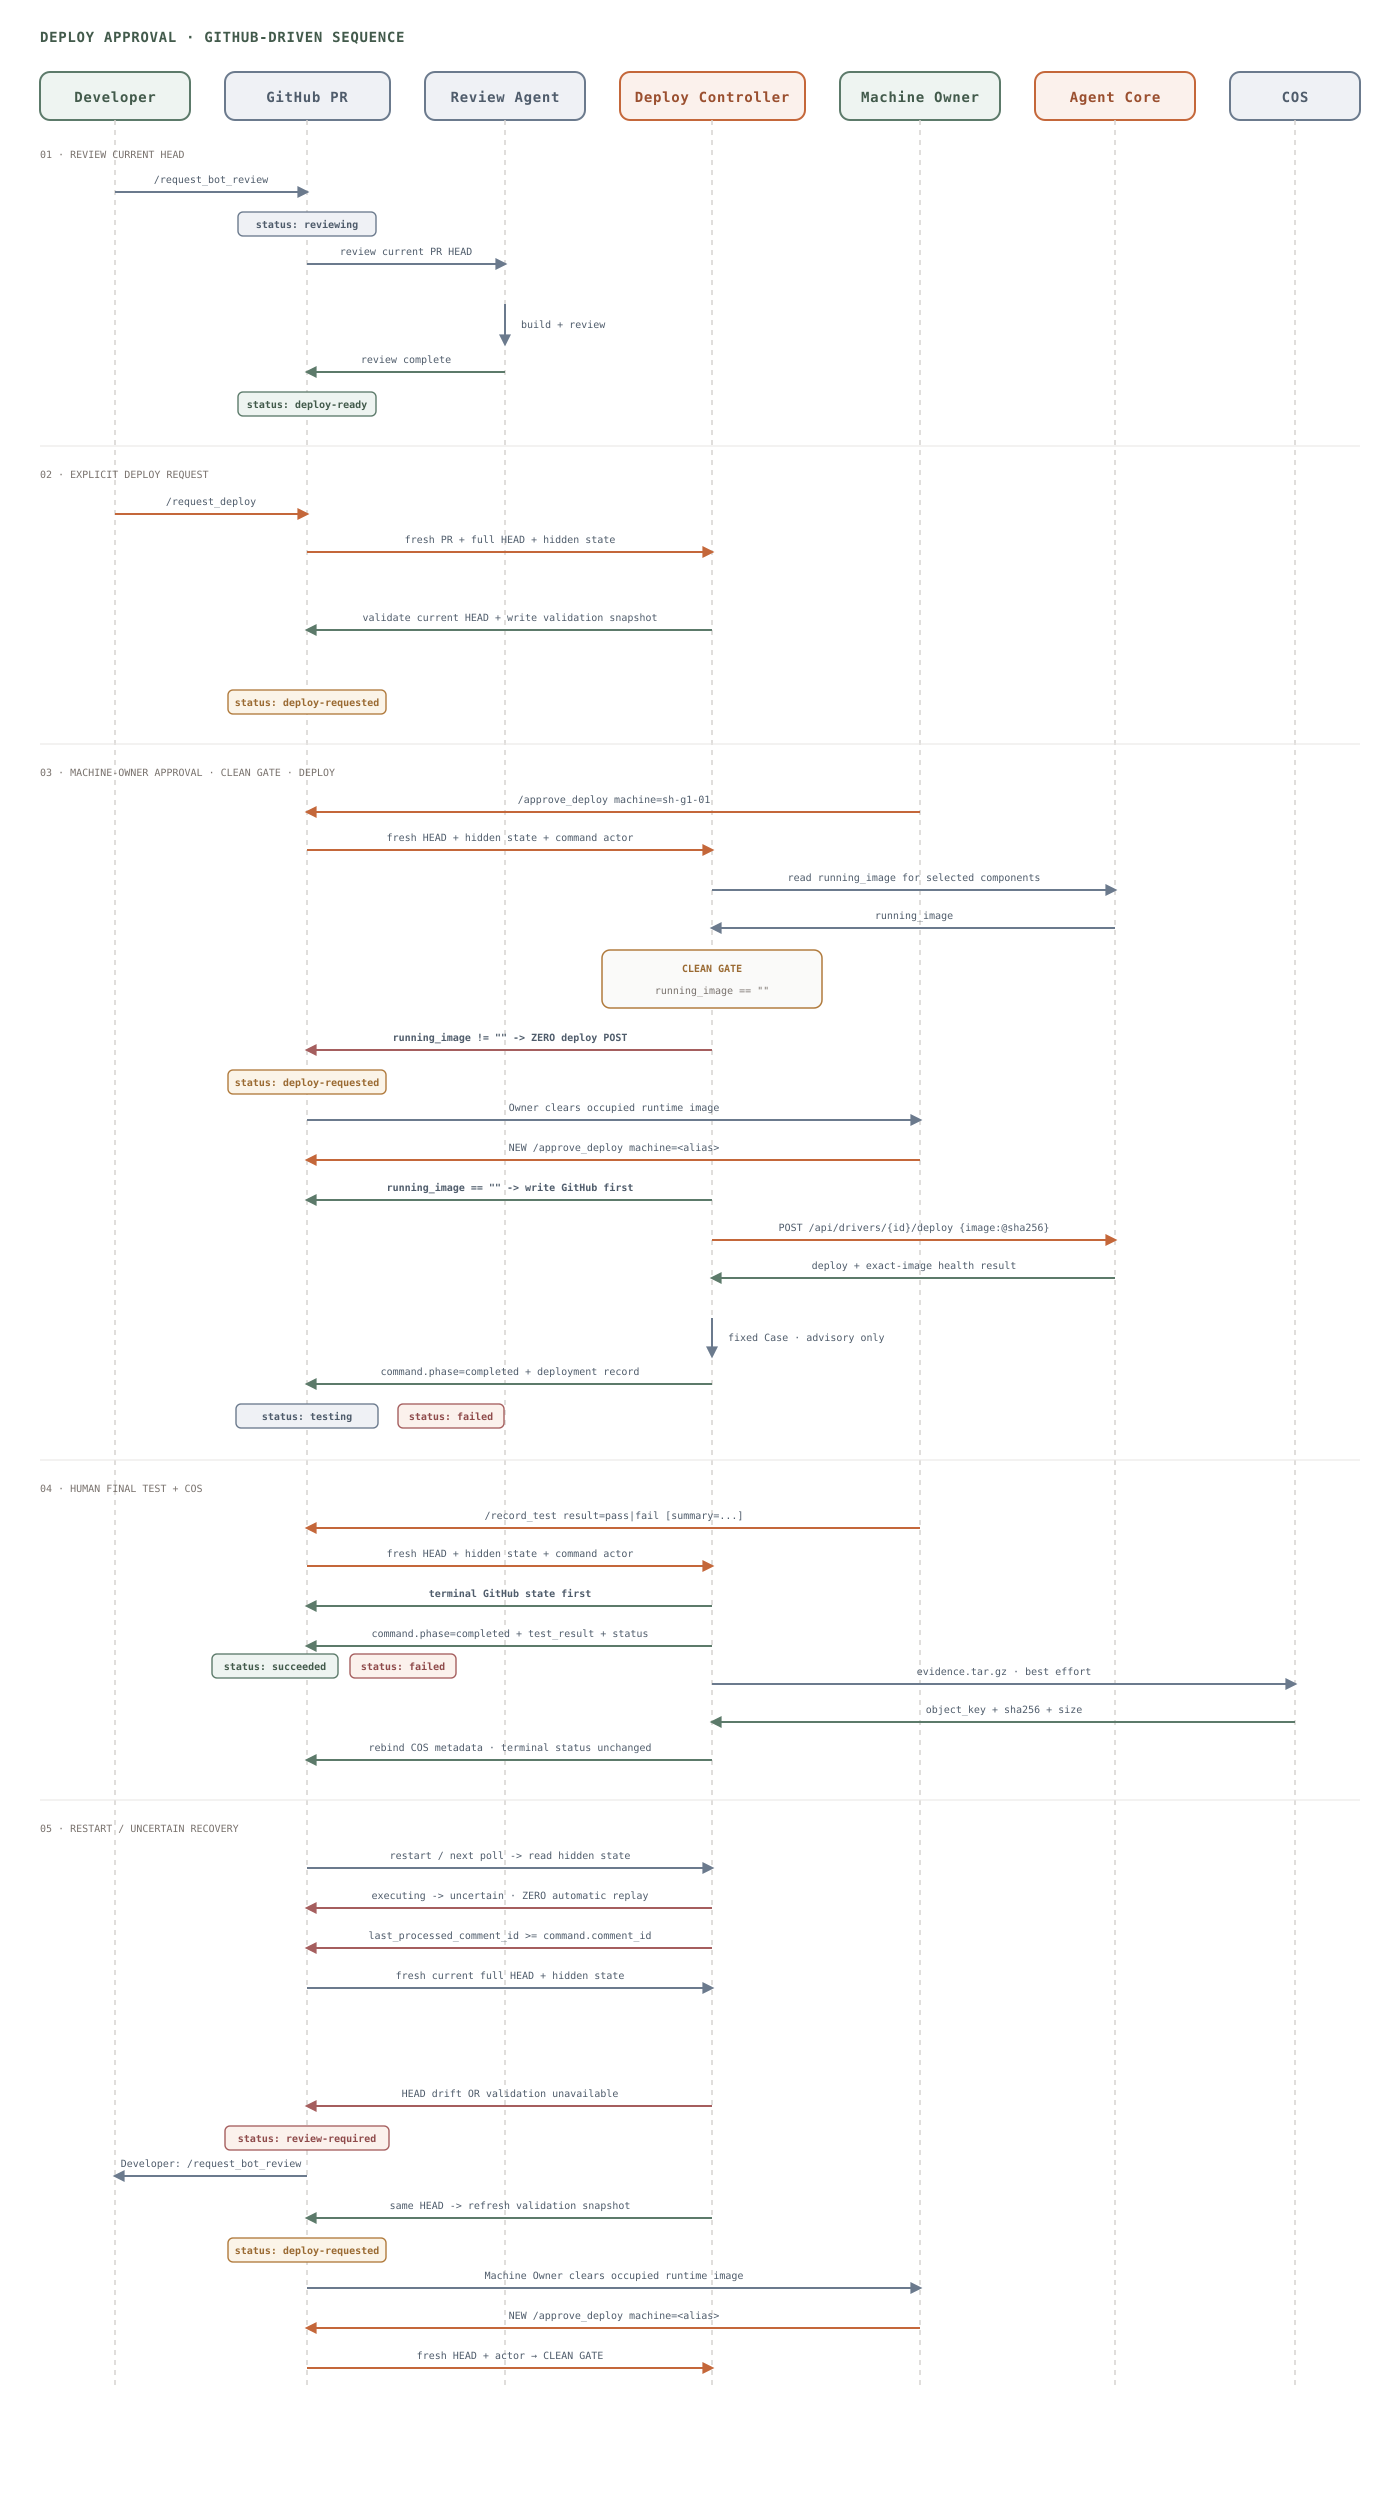
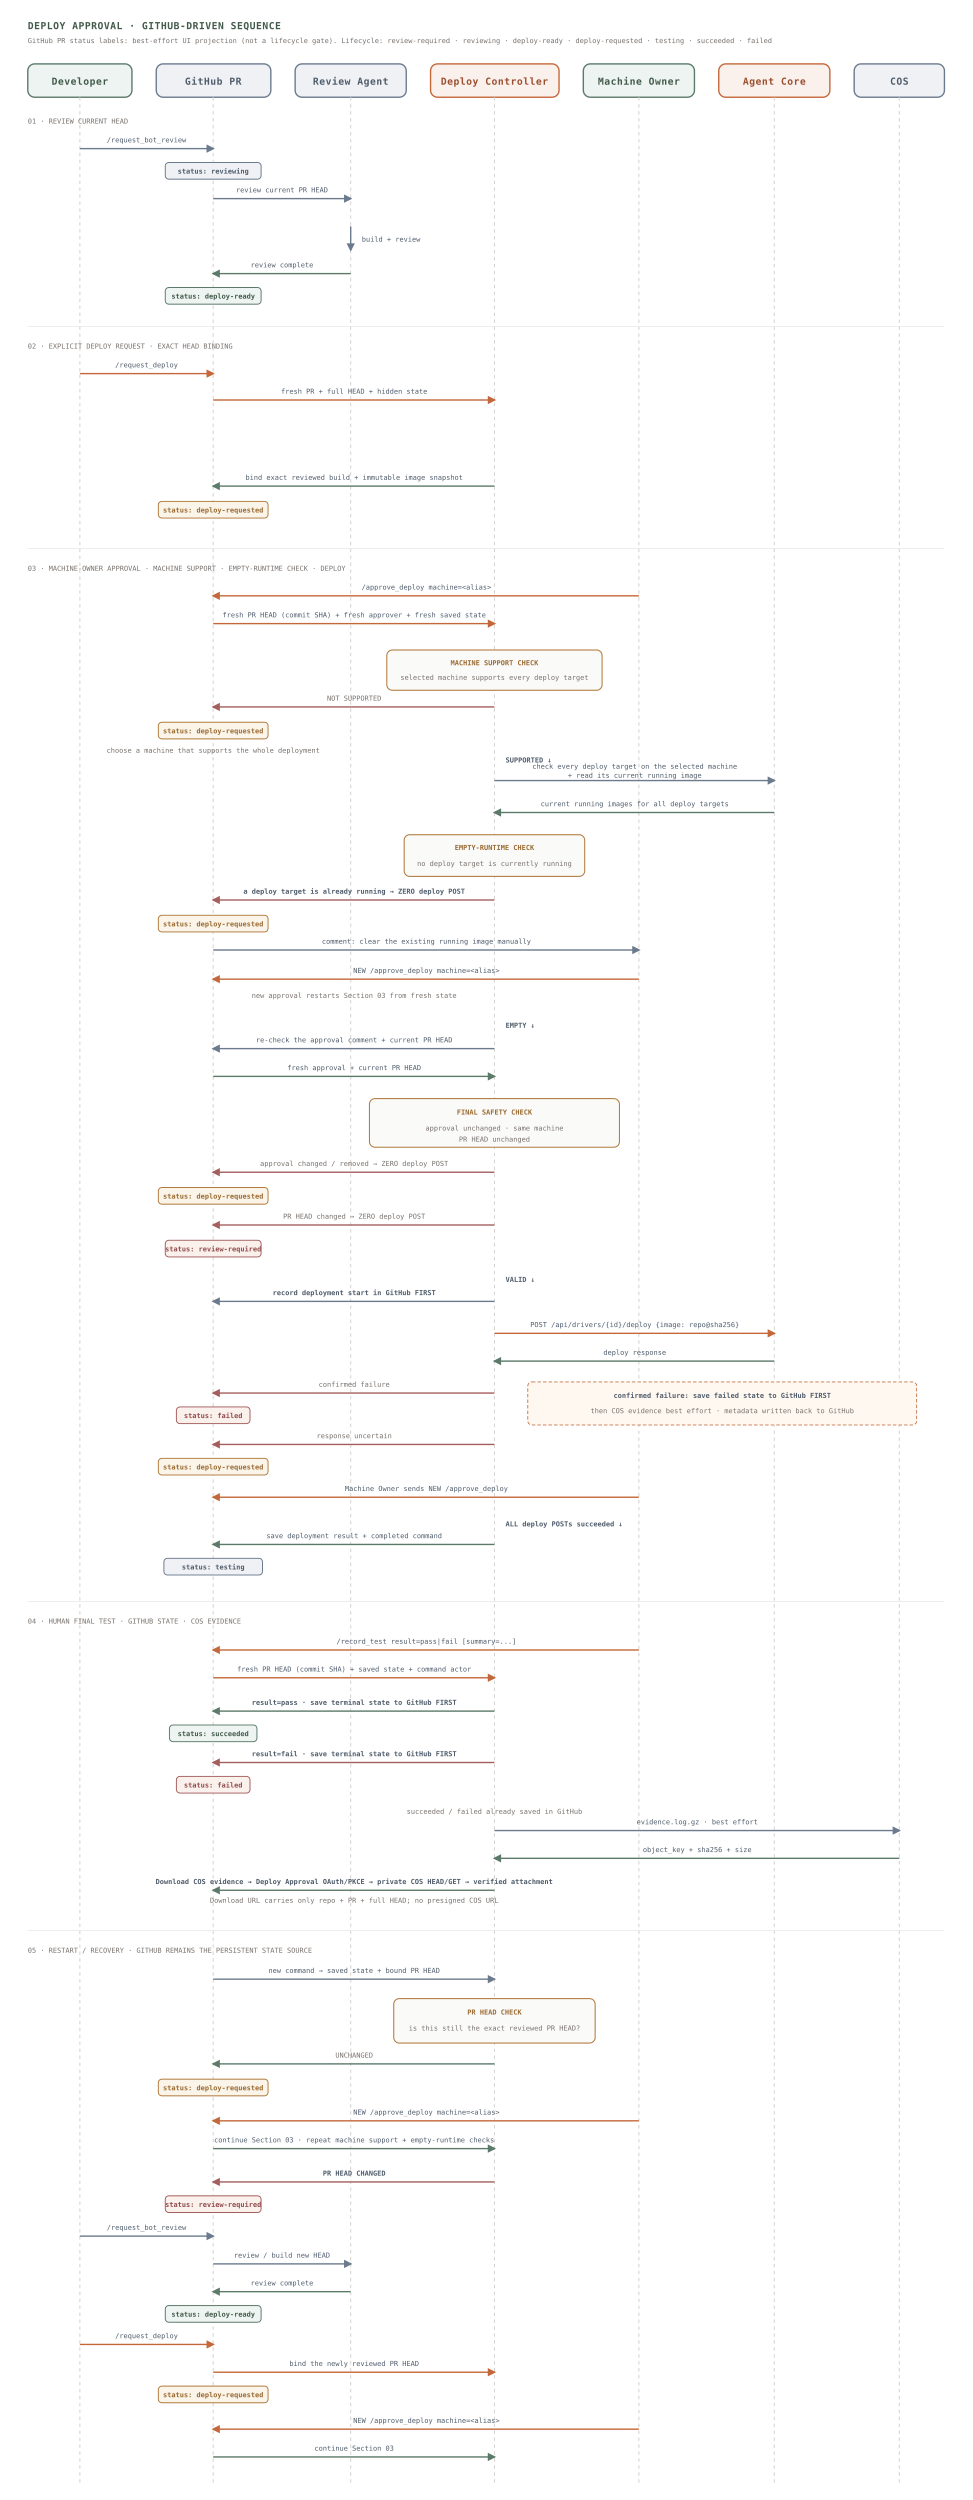
- <svg xmlns="http://www.w3.org/2000/svg" viewBox="0 0 1400 2500" width="1400" height="2500" role="img" aria-label="Deploy Approval GitHub-driven sequence diagram">
+ <svg xmlns="http://www.w3.org/2000/svg" viewBox="0 0 1400 3600" width="1400" height="3600" role="img" aria-label="Deploy Approval GitHub-driven sequence diagram">
  <defs>
    <marker id="arrow-blue" viewBox="0 0 10 10" refX="8" refY="5" markerWidth="6" markerHeight="6" orient="auto-start-reverse">
      <path d="M0 0 L10 5 L0 10z" fill="#6B7A8D" />
    </marker>
    <marker id="arrow-orange" viewBox="0 0 10 10" refX="8" refY="5" markerWidth="6" markerHeight="6" orient="auto-start-reverse">
      <path d="M0 0 L10 5 L0 10z" fill="#C4673A" />
    </marker>
    <marker id="arrow-green" viewBox="0 0 10 10" refX="8" refY="5" markerWidth="6" markerHeight="6" orient="auto-start-reverse">
      <path d="M0 0 L10 5 L0 10z" fill="#5C7A6A" />
    </marker>
    <marker id="arrow-red" viewBox="0 0 10 10" refX="8" refY="5" markerWidth="6" markerHeight="6" orient="auto-start-reverse">
      <path d="M0 0 L10 5 L0 10z" fill="#A55E5E" />
    </marker>
    <style>
      .mono { font-family: JetBrains Mono, ui-monospace, SFMono-Regular, Menlo, monospace; }
      .actor { rx:10; stroke-width:2; }
      .title { font-size:14px; font-weight:600; letter-spacing:.05em; }
      .small { font-size:10px; fill:#78716C; }
      .msg { font-size:10px; fill:#4F5C6B; }
      .msgStrong { font-size:10px; font-weight:600; fill:#4F5C6B; }
      .lifeline { stroke:#D6D3D1; stroke-width:1.5; stroke-dasharray:5 5; }
      .blue { stroke:#6B7A8D; fill:none; stroke-width:2; marker-end:url(#arrow-blue); }
      .orange { stroke:#C4673A; fill:none; stroke-width:2; marker-end:url(#arrow-orange); }
      .green { stroke:#5C7A6A; fill:none; stroke-width:2; marker-end:url(#arrow-green); }
      .red { stroke:#A55E5E; fill:none; stroke-width:2; marker-end:url(#arrow-red); }
      .statusWait { fill:#FBF4E8; stroke:#B07A3C; stroke-width:1.4; rx:5; }
      .statusRun { fill:#EFF1F5; stroke:#6B7A8D; stroke-width:1.4; rx:5; }
      .statusOk { fill:#EEF4F1; stroke:#5C7A6A; stroke-width:1.4; rx:5; }
      .statusFail { fill:#FBF1EC; stroke:#A55E5E; stroke-width:1.4; rx:5; }
      .statusText { font-size:10px; font-weight:600; }
      .gate { fill:#FAFAF9; stroke:#B07A3C; stroke-width:1.5; rx:8; }
+       .callout { fill:#FFF8F0; stroke:#C4673A; stroke-width:1.2; rx:6; stroke-dasharray:5 3; }
    </style>
  </defs>
  <text x="40" y="42" class="mono title" fill="#425A4B">DEPLOY APPROVAL · GITHUB-DRIVEN SEQUENCE</text>
+   <text x="40" y="62" class="mono small">GitHub PR status labels: best-effort UI projection (not a lifecycle gate). Lifecycle: review-required · reviewing · deploy-ready · deploy-requested · testing · succeeded · failed</text>
  <g class="mono">
-     <rect x="40" y="72" width="150" height="48" class="actor" fill="#EEF4F1" stroke="#5C7A6A" />
-     <text x="115" y="102" text-anchor="middle" class="title" fill="#425A4B">Developer</text>
-     <rect x="225" y="72" width="165" height="48" class="actor" fill="#EFF1F5" stroke="#6B7A8D" />
-     <text x="307" y="102" text-anchor="middle" class="title" fill="#4F5C6B">GitHub PR</text>
-     <rect x="425" y="72" width="160" height="48" class="actor" fill="#EFF1F5" stroke="#6B7A8D" />
-     <text x="505" y="102" text-anchor="middle" class="title" fill="#4F5C6B">Review Agent</text>
-     <rect x="620" y="72" width="185" height="48" class="actor" fill="#FBF1EC" stroke="#C4673A" />
-     <text x="712" y="102" text-anchor="middle" class="title" fill="#9A4F2F">Deploy Controller</text>
-     <rect x="840" y="72" width="160" height="48" class="actor" fill="#EEF4F1" stroke="#5C7A6A" />
-     <text x="920" y="102" text-anchor="middle" class="title" fill="#425A4B">Machine Owner</text>
-     <rect x="1035" y="72" width="160" height="48" class="actor" fill="#FBF1EC" stroke="#C4673A" />
-     <text x="1115" y="102" text-anchor="middle" class="title" fill="#9A4F2F">Agent Core</text>
-     <rect x="1230" y="72" width="130" height="48" class="actor" fill="#EFF1F5" stroke="#6B7A8D" />
-     <text x="1295" y="102" text-anchor="middle" class="title" fill="#4F5C6B">COS</text>
+     <rect x="40" y="92" width="150" height="48" class="actor" fill="#EEF4F1" stroke="#5C7A6A" />
+     <text x="115" y="122" text-anchor="middle" class="title" fill="#425A4B">Developer</text>
+     <rect x="225" y="92" width="165" height="48" class="actor" fill="#EFF1F5" stroke="#6B7A8D" />
+     <text x="307" y="122" text-anchor="middle" class="title" fill="#4F5C6B">GitHub PR</text>
+     <rect x="425" y="92" width="160" height="48" class="actor" fill="#EFF1F5" stroke="#6B7A8D" />
+     <text x="505" y="122" text-anchor="middle" class="title" fill="#4F5C6B">Review Agent</text>
+     <rect x="620" y="92" width="185" height="48" class="actor" fill="#FBF1EC" stroke="#C4673A" />
+     <text x="712" y="122" text-anchor="middle" class="title" fill="#9A4F2F">Deploy Controller</text>
+     <rect x="840" y="92" width="160" height="48" class="actor" fill="#EEF4F1" stroke="#5C7A6A" />
+     <text x="920" y="122" text-anchor="middle" class="title" fill="#425A4B">Machine Owner</text>
+     <rect x="1035" y="92" width="160" height="48" class="actor" fill="#FBF1EC" stroke="#C4673A" />
+     <text x="1115" y="122" text-anchor="middle" class="title" fill="#9A4F2F">Agent Core</text>
+     <rect x="1230" y="92" width="130" height="48" class="actor" fill="#EFF1F5" stroke="#6B7A8D" />
+     <text x="1295" y="122" text-anchor="middle" class="title" fill="#4F5C6B">COS</text>
  </g>
  <g>
-     <line x1="115" y1="120" x2="115" y2="2390" class="lifeline" />
-     <line x1="307" y1="120" x2="307" y2="2390" class="lifeline" />
-     <line x1="505" y1="120" x2="505" y2="2390" class="lifeline" />
-     <line x1="712" y1="120" x2="712" y2="2390" class="lifeline" />
-     <line x1="920" y1="120" x2="920" y2="2390" class="lifeline" />
-     <line x1="1115" y1="120" x2="1115" y2="2390" class="lifeline" />
-     <line x1="1295" y1="120" x2="1295" y2="2390" class="lifeline" />
-   </g>
-   <text x="40" y="158" class="mono small">01 · REVIEW CURRENT HEAD</text>
-   <path d="M115 192 L307 192" class="blue" />
-   <text x="211" y="183" text-anchor="middle" class="mono msg">/request_bot_review</text>
-   <rect x="238" y="212" width="138" height="24" class="statusRun" />
-   <text x="307" y="228" text-anchor="middle" class="mono statusText" fill="#4F5C6B">status: reviewing</text>
-   <path d="M307 264 L505 264" class="blue" />
-   <text x="406" y="255" text-anchor="middle" class="mono msg">review current PR HEAD</text>
-   <path d="M505 304 L505 344" class="blue" />
-   <text x="521" y="328" class="mono msg">build + review</text>
-   <path d="M505 372 L307 372" class="green" />
-   <text x="406" y="363" text-anchor="middle" class="mono msg">review complete</text>
-   <rect x="238" y="392" width="138" height="24" class="statusOk" />
-   <text x="307" y="408" text-anchor="middle" class="mono statusText" fill="#425A4B">status: deploy-ready</text>
-   <line x1="40" y1="446" x2="1360" y2="446" stroke="#E7E5E4" />
-   <text x="40" y="478" class="mono small">02 · EXPLICIT DEPLOY REQUEST</text>
-   <path d="M115 514 L307 514" class="orange" />
-   <text x="211" y="505" text-anchor="middle" class="mono msg">/request_deploy</text>
-   <path d="M307 552 L712 552" class="orange" />
-   <text x="510" y="543" text-anchor="middle" class="mono msg">fresh PR + full HEAD + hidden state</text>
-   <path d="M712 630 L307 630" class="green" />
-   <text x="510" y="621" text-anchor="middle" class="mono msg">validate current HEAD + write validation snapshot</text>
-   <rect x="228" y="690" width="158" height="24" class="statusWait" />
-   <text x="307" y="706" text-anchor="middle" class="mono statusText" fill="#9A6A32">status: deploy-requested</text>
-   <line x1="40" y1="744" x2="1360" y2="744" stroke="#E7E5E4" />
-   <text x="40" y="776" class="mono small">03 · MACHINE-OWNER APPROVAL · CLEAN GATE · DEPLOY</text>
-   <path d="M920 812 L307 812" class="orange" />
-   <text x="614" y="803" text-anchor="middle" class="mono msg">/approve_deploy machine=sh-g1-01</text>
-   <path d="M307 850 L712 850" class="orange" />
-   <text x="510" y="841" text-anchor="middle" class="mono msg">fresh HEAD + hidden state + command actor</text>
-   <path d="M712 890 L1115 890" class="blue" />
-   <text x="914" y="881" text-anchor="middle" class="mono msg">read running_image for selected components</text>
-   <path d="M1115 928 L712 928" class="blue" />
-   <text x="914" y="919" text-anchor="middle" class="mono msg">running_image</text>
-   <rect x="602" y="950" width="220" height="58" class="gate" />
-   <text x="712" y="972" text-anchor="middle" class="mono statusText" fill="#9A6A32">CLEAN GATE</text>
-   <text x="712" y="994" text-anchor="middle" class="mono small">running_image == ""</text>
-   <path d="M712 1050 L307 1050" class="red" />
-   <text x="510" y="1041" text-anchor="middle" class="mono msgStrong">running_image != "" -&gt; ZERO deploy POST</text>
-   <rect x="228" y="1070" width="158" height="24" class="statusWait" />
-   <text x="307" y="1086" text-anchor="middle" class="mono statusText" fill="#9A6A32">status: deploy-requested</text>
-   <path d="M307 1120 L920 1120" class="blue" />
-   <text x="614" y="1111" text-anchor="middle" class="mono msg">Owner clears occupied runtime image</text>
-   <path d="M920 1160 L307 1160" class="orange" />
-   <text x="614" y="1151" text-anchor="middle" class="mono msg">NEW /approve_deploy machine=&lt;alias&gt;</text>
-   <path d="M712 1200 L307 1200" class="green" />
-   <text x="510" y="1191" text-anchor="middle" class="mono msgStrong">running_image == "" -&gt; write GitHub first</text>
-   <path d="M712 1240 L1115 1240" class="orange" />
-   <text x="914" y="1231" text-anchor="middle" class="mono msg">POST /api/drivers/{id}/deploy {image:@sha256}</text>
-   <path d="M1115 1278 L712 1278" class="green" />
-   <text x="914" y="1269" text-anchor="middle" class="mono msg">deploy + exact-image health result</text>
-   <path d="M712 1318 L712 1356" class="blue" />
-   <text x="728" y="1341" class="mono msg">fixed Case · advisory only</text>
-   <path d="M712 1384 L307 1384" class="green" />
-   <text x="510" y="1375" text-anchor="middle" class="mono msg">command.phase=completed + deployment record</text>
-   <rect x="236" y="1404" width="142" height="24" class="statusRun" />
-   <text x="307" y="1420" text-anchor="middle" class="mono statusText" fill="#4F5C6B">status: testing</text>
-   <rect x="398" y="1404" width="106" height="24" class="statusFail" />
-   <text x="451" y="1420" text-anchor="middle" class="mono statusText" fill="#8F4B4B">status: failed</text>
-   <line x1="40" y1="1460" x2="1360" y2="1460" stroke="#E7E5E4" />
-   <text x="40" y="1492" class="mono small">04 · HUMAN FINAL TEST + COS</text>
-   <path d="M920 1528 L307 1528" class="orange" />
-   <text x="614" y="1519" text-anchor="middle" class="mono msg">/record_test result=pass|fail [summary=...]</text>
-   <path d="M307 1566 L712 1566" class="orange" />
-   <text x="510" y="1557" text-anchor="middle" class="mono msg">fresh HEAD + hidden state + command actor</text>
-   <path d="M712 1606 L307 1606" class="green" />
-   <text x="510" y="1597" text-anchor="middle" class="mono msgStrong">terminal GitHub state first</text>
-   <path d="M712 1646 L307 1646" class="green" />
-   <text x="510" y="1637" text-anchor="middle" class="mono msg">command.phase=completed + test_result + status</text>
-   <path d="M712 1684 L1295 1684" class="blue" />
-   <text x="1004" y="1675" text-anchor="middle" class="mono msg">evidence.tar.gz · best effort</text>
-   <path d="M1295 1722 L712 1722" class="green" />
-   <text x="1004" y="1713" text-anchor="middle" class="mono msg">object_key + sha256 + size</text>
-   <path d="M712 1760 L307 1760" class="green" />
-   <text x="510" y="1751" text-anchor="middle" class="mono msg">rebind COS metadata · terminal status unchanged</text>
-   <rect x="212" y="1654" width="126" height="24" class="statusOk" />
-   <text x="275" y="1670" text-anchor="middle" class="mono statusText" fill="#425A4B">status: succeeded</text>
-   <rect x="350" y="1654" width="106" height="24" class="statusFail" />
-   <text x="403" y="1670" text-anchor="middle" class="mono statusText" fill="#8F4B4B">status: failed</text>
-   <line x1="40" y1="1800" x2="1360" y2="1800" stroke="#E7E5E4" />
-   <text x="40" y="1832" class="mono small">05 · RESTART / UNCERTAIN RECOVERY</text>
-   <path d="M307 1868 L712 1868" class="blue" />
-   <text x="510" y="1859" text-anchor="middle" class="mono msg">restart / next poll -&gt; read hidden state</text>
-   <path d="M712 1908 L307 1908" class="red" />
-   <text x="510" y="1899" text-anchor="middle" class="mono msg">executing -&gt; uncertain · ZERO automatic replay</text>
-   <path d="M712 1948 L307 1948" class="red" />
-   <text x="510" y="1939" text-anchor="middle" class="mono msg">last_processed_comment_id &gt;= command.comment_id</text>
-   <path d="M307 1988 L712 1988" class="blue" />
-   <text x="510" y="1979" text-anchor="middle" class="mono msg">fresh current full HEAD + hidden state</text>
-   <path d="M712 2106 L307 2106" class="red" />
-   <text x="510" y="2097" text-anchor="middle" class="mono msg">HEAD drift OR validation unavailable</text>
-   <rect x="225" y="2126" width="164" height="24" class="statusFail" />
-   <text x="307" y="2142" text-anchor="middle" class="mono statusText" fill="#8F4B4B">status: review-required</text>
-   <path d="M307 2176 L115 2176" class="blue" />
-   <text x="211" y="2167" text-anchor="middle" class="mono msg">Developer: /request_bot_review</text>
-   <path d="M712 2218 L307 2218" class="green" />
-   <text x="510" y="2209" text-anchor="middle" class="mono msg">same HEAD -&gt; refresh validation snapshot</text>
-   <rect x="228" y="2238" width="158" height="24" class="statusWait" />
-   <text x="307" y="2254" text-anchor="middle" class="mono statusText" fill="#9A6A32">status: deploy-requested</text>
-   <path d="M307 2288 L920 2288" class="blue" />
-   <text x="614" y="2279" text-anchor="middle" class="mono msg">Machine Owner clears occupied runtime image</text>
-   <path d="M920 2328 L307 2328" class="orange" />
-   <text x="614" y="2319" text-anchor="middle" class="mono msg">NEW /approve_deploy machine=&lt;alias&gt;</text>
-   <path d="M307 2368 L712 2368" class="orange" />
-   <text x="510" y="2359" text-anchor="middle" class="mono msg">fresh HEAD + actor → CLEAN GATE</text>
+     <line x1="115" y1="140" x2="115" y2="3575" class="lifeline" />
+     <line x1="307" y1="140" x2="307" y2="3575" class="lifeline" />
+     <line x1="505" y1="140" x2="505" y2="3575" class="lifeline" />
+     <line x1="712" y1="140" x2="712" y2="3575" class="lifeline" />
+     <line x1="920" y1="140" x2="920" y2="3575" class="lifeline" />
+     <line x1="1115" y1="140" x2="1115" y2="3575" class="lifeline" />
+     <line x1="1295" y1="140" x2="1295" y2="3575" class="lifeline" />
+   </g>
+   <g id="section-01-review">
+     <text x="40" y="178" class="mono small">01 · REVIEW CURRENT HEAD</text>
+     <path d="M115 214 L307 214" class="blue" />
+     <text x="211" y="205" text-anchor="middle" class="mono msg">/request_bot_review</text>
+     <rect x="238" y="234" width="138" height="24" class="statusRun" />
+     <text x="307" y="250" text-anchor="middle" class="mono statusText" fill="#4F5C6B">status: reviewing</text>
+     <path d="M307 286 L505 286" class="blue" />
+     <text x="406" y="277" text-anchor="middle" class="mono msg">review current PR HEAD</text>
+     <path d="M505 326 L505 360" class="blue" />
+     <text x="521" y="348" class="mono msg">build + review</text>
+     <path d="M505 394 L307 394" class="green" />
+     <text x="406" y="385" text-anchor="middle" class="mono msg">review complete</text>
+     <rect x="238" y="414" width="138" height="24" class="statusOk" />
+     <text x="307" y="430" text-anchor="middle" class="mono statusText" fill="#425A4B">status: deploy-ready</text>
+     <line x1="40" y1="470" x2="1360" y2="470" stroke="#E7E5E4" />
+   </g>
+   <g id="section-02-request-deploy">
+     <text x="40" y="502" class="mono small">02 · EXPLICIT DEPLOY REQUEST · EXACT HEAD BINDING</text>
+     <path d="M115 538 L307 538" class="orange" />
+     <text x="211" y="529" text-anchor="middle" class="mono msg">/request_deploy</text>
+     <path d="M307 576 L712 576" class="orange" />
+     <text x="510" y="567" text-anchor="middle" class="mono msg">fresh PR + full HEAD + hidden state</text>
+     <path d="M712 700 L307 700" class="green" />
+     <text x="510" y="691" text-anchor="middle" class="mono msg">bind exact reviewed build + immutable image snapshot</text>
+     <rect x="228" y="722" width="158" height="24" class="statusWait" />
+     <text x="307" y="738" text-anchor="middle" class="mono statusText" fill="#9A6A32">status: deploy-requested</text>
+     <line x1="40" y1="790" x2="1360" y2="790" stroke="#E7E5E4" />
+   </g>
+   <g id="section-03-approve-deploy">
+     <text x="40" y="822" class="mono small">03 · MACHINE-OWNER APPROVAL · MACHINE SUPPORT · EMPTY-RUNTIME CHECK · DEPLOY</text>
+     <path d="M920 858 L307 858" class="orange" />
+     <text x="614" y="849" text-anchor="middle" class="mono msg">/approve_deploy machine=&lt;alias&gt;</text>
+     <path d="M307 898 L712 898" class="orange" />
+     <text x="510" y="889" text-anchor="middle" class="mono msg">fresh PR HEAD (commit SHA) + fresh approver + fresh saved state</text>
+     <rect x="557" y="936" width="310" height="58" class="gate" />
+     <text x="712" y="958" text-anchor="middle" class="mono statusText" fill="#9A6A32">MACHINE SUPPORT CHECK</text>
+     <text x="712" y="979" text-anchor="middle" class="mono small">selected machine supports every deploy target</text>
+     <path d="M712 1018 L307 1018" class="red" />
+     <text x="510" y="1009" text-anchor="middle" class="mono small">NOT SUPPORTED</text>
+     <rect x="228" y="1040" width="158" height="24" class="statusWait" />
+     <text x="307" y="1056" text-anchor="middle" class="mono statusText" fill="#9A6A32">status: deploy-requested</text>
+     <text x="307" y="1084" text-anchor="middle" class="mono small">choose a machine that supports the whole deployment</text>
+     <text x="728" y="1098" class="mono msgStrong">SUPPORTED ↓</text>
+     <path d="M712 1124 L1115 1124" class="blue" />
+     <text x="914" y="1107" text-anchor="middle" class="mono msg">check every deploy target on the selected machine</text>
+     <text x="914" y="1120" text-anchor="middle" class="mono msg">+ read its current running image</text>
+     <path d="M1115 1170 L712 1170" class="green" />
+     <text x="914" y="1161" text-anchor="middle" class="mono msg">current running images for all deploy targets</text>
+     <rect x="582" y="1202" width="260" height="60" class="gate" />
+     <text x="712" y="1224" text-anchor="middle" class="mono statusText" fill="#9A6A32">EMPTY-RUNTIME CHECK</text>
+     <text x="712" y="1247" text-anchor="middle" class="mono small">no deploy target is currently running</text>
+     <path d="M712 1296 L307 1296" class="red" />
+     <text x="510" y="1287" text-anchor="middle" class="mono msgStrong">a deploy target is already running → ZERO deploy POST</text>
+     <rect x="228" y="1318" width="158" height="24" class="statusWait" />
+     <text x="307" y="1334" text-anchor="middle" class="mono statusText" fill="#9A6A32">status: deploy-requested</text>
+     <path d="M307 1368 L920 1368" class="blue" />
+     <text x="614" y="1359" text-anchor="middle" class="mono msg">comment: clear the existing running image manually</text>
+     <path d="M920 1410 L307 1410" class="orange" />
+     <text x="614" y="1401" text-anchor="middle" class="mono msg">NEW /approve_deploy machine=&lt;alias&gt;</text>
+     <text x="510" y="1437" text-anchor="middle" class="mono small">new approval restarts Section 03 from fresh state</text>
+     <text x="728" y="1480" class="mono msgStrong">EMPTY ↓</text>
+     <path d="M712 1510 L307 1510" class="blue" />
+     <text x="510" y="1501" text-anchor="middle" class="mono msg">re-check the approval comment + current PR HEAD</text>
+     <path d="M307 1550 L712 1550" class="green" />
+     <text x="510" y="1541" text-anchor="middle" class="mono msg">fresh approval + current PR HEAD</text>
+     <rect x="532" y="1582" width="360" height="70" class="gate" />
+     <text x="712" y="1605" text-anchor="middle" class="mono statusText" fill="#9A6A32">FINAL SAFETY CHECK</text>
+     <text x="712" y="1628" text-anchor="middle" class="mono small">approval unchanged · same machine</text>
+     <text x="712" y="1644" text-anchor="middle" class="mono small">PR HEAD unchanged</text>
+     <path d="M712 1688 L307 1688" class="red" />
+     <text x="510" y="1679" text-anchor="middle" class="mono small">approval changed / removed → ZERO deploy POST</text>
+     <rect x="228" y="1710" width="158" height="24" class="statusWait" />
+     <text x="307" y="1726" text-anchor="middle" class="mono statusText" fill="#9A6A32">status: deploy-requested</text>
+     <path d="M712 1764 L307 1764" class="red" />
+     <text x="510" y="1755" text-anchor="middle" class="mono small">PR HEAD changed → ZERO deploy POST</text>
+     <rect x="238" y="1786" width="138" height="24" class="statusFail" />
+     <text x="307" y="1802" text-anchor="middle" class="mono statusText" fill="#8F4B4B">status: review-required</text>
+     <text x="728" y="1846" class="mono msgStrong">VALID ↓</text>
+     <path d="M712 1874 L307 1874" class="blue" />
+     <text x="510" y="1865" text-anchor="middle" class="mono msgStrong">record deployment start in GitHub FIRST</text>
+     <path d="M712 1920 L1115 1920" class="orange" />
+     <text x="914" y="1911" text-anchor="middle" class="mono msg">POST /api/drivers/{id}/deploy {image: repo@sha256}</text>
+     <path d="M1115 1960 L712 1960" class="green" />
+     <text x="914" y="1951" text-anchor="middle" class="mono msg">deploy response</text>
+     <path d="M712 2006 L307 2006" class="red" />
+     <text x="510" y="1997" text-anchor="middle" class="mono small">confirmed failure</text>
+     <rect x="254" y="2026" width="106" height="24" class="statusFail" />
+     <text x="307" y="2042" text-anchor="middle" class="mono statusText" fill="#8F4B4B">status: failed</text>
+     <rect x="760" y="1990" width="560" height="62" class="callout" />
+     <text x="1040" y="2013" text-anchor="middle" class="mono msgStrong">confirmed failure: save failed state to GitHub FIRST</text>
+     <text x="1040" y="2035" text-anchor="middle" class="mono small">then COS evidence best effort · metadata written back to GitHub</text>
+     <path d="M712 2080 L307 2080" class="red" />
+     <text x="510" y="2071" text-anchor="middle" class="mono small">response uncertain</text>
+     <rect x="228" y="2100" width="158" height="24" class="statusWait" />
+     <text x="307" y="2116" text-anchor="middle" class="mono statusText" fill="#9A6A32">status: deploy-requested</text>
+     <path d="M920 2156 L307 2156" class="orange" />
+     <text x="614" y="2147" text-anchor="middle" class="mono msg">Machine Owner sends NEW /approve_deploy</text>
+     <text x="728" y="2198" class="mono msgStrong">ALL deploy POSTs succeeded ↓</text>
+     <path d="M712 2224 L307 2224" class="green" />
+     <text x="510" y="2215" text-anchor="middle" class="mono msg">save deployment result + completed command</text>
+     <rect x="236" y="2244" width="142" height="24" class="statusRun" />
+     <text x="307" y="2260" text-anchor="middle" class="mono statusText" fill="#4F5C6B">status: testing</text>
+   </g>
+   <line x1="40" y1="2306" x2="1360" y2="2306" stroke="#E7E5E4" />
+   <g id="section-04-record-test">
+     <text x="40" y="2338" class="mono small">04 · HUMAN FINAL TEST · GITHUB STATE · COS EVIDENCE</text>
+     <path d="M920 2376 L307 2376" class="orange" />
+     <text x="614" y="2367" text-anchor="middle" class="mono msg">/record_test result=pass|fail [summary=...]</text>
+     <path d="M307 2416 L712 2416" class="orange" />
+     <text x="510" y="2407" text-anchor="middle" class="mono msg">fresh PR HEAD (commit SHA) + saved state + command actor</text>
+     <path d="M712 2464 L307 2464" class="green" />
+     <text x="510" y="2455" text-anchor="middle" class="mono msgStrong">result=pass · save terminal state to GitHub FIRST</text>
+     <rect x="244" y="2484" width="126" height="24" class="statusOk" />
+     <text x="307" y="2500" text-anchor="middle" class="mono statusText" fill="#425A4B">status: succeeded</text>
+     <path d="M712 2538 L307 2538" class="red" />
+     <text x="510" y="2529" text-anchor="middle" class="mono msgStrong">result=fail · save terminal state to GitHub FIRST</text>
+     <rect x="254" y="2558" width="106" height="24" class="statusFail" />
+     <text x="307" y="2574" text-anchor="middle" class="mono statusText" fill="#8F4B4B">status: failed</text>
+     <text x="712" y="2612" text-anchor="middle" class="mono small">succeeded / failed already saved in GitHub</text>
+     <path d="M712 2636 L1295 2636" class="blue" />
+     <text x="1004" y="2627" text-anchor="middle" class="mono msg">evidence.log.gz · best effort</text>
+     <path d="M1295 2676 L712 2676" class="green" />
+     <text x="1004" y="2667" text-anchor="middle" class="mono msg">object_key + sha256 + size</text>
+     <path d="M712 2722 L307 2722" class="green" />
+     <text x="510" y="2713" text-anchor="middle" class="mono msgStrong">Download COS evidence → Deploy Approval OAuth/PKCE → private COS HEAD/GET → verified attachment</text>
+     <text x="510" y="2740" text-anchor="middle" class="mono small">Download URL carries only repo + PR + full HEAD; no presigned COS URL</text>
+   </g>
+   <line x1="40" y1="2780" x2="1360" y2="2780" stroke="#E7E5E4" />
+   <g id="section-05-recovery">
+     <text x="40" y="2812" class="mono small">05 · RESTART / RECOVERY · GITHUB REMAINS THE PERSISTENT STATE SOURCE</text>
+     <path d="M307 2850 L712 2850" class="blue" />
+     <text x="510" y="2841" text-anchor="middle" class="mono msg">new command → saved state + bound PR HEAD</text>
+     <rect x="567" y="2878" width="290" height="64" class="gate" />
+     <text x="712" y="2901" text-anchor="middle" class="mono statusText" fill="#9A6A32">PR HEAD CHECK</text>
+     <text x="712" y="2924" text-anchor="middle" class="mono small">is this still the exact reviewed PR HEAD?</text>
+     <path d="M712 2972 L307 2972" class="green" />
+     <text x="510" y="2963" text-anchor="middle" class="mono small">UNCHANGED</text>
+     <rect x="228" y="2994" width="158" height="24" class="statusWait" />
+     <text x="307" y="3010" text-anchor="middle" class="mono statusText" fill="#9A6A32">status: deploy-requested</text>
+     <path d="M920 3054 L307 3054" class="orange" />
+     <text x="614" y="3045" text-anchor="middle" class="mono msg">NEW /approve_deploy machine=&lt;alias&gt;</text>
+     <path d="M307 3094 L712 3094" class="green" />
+     <text x="510" y="3085" text-anchor="middle" class="mono msg">continue Section 03 · repeat machine support + empty-runtime checks</text>
+     <path d="M712 3142 L307 3142" class="red" />
+     <text x="510" y="3133" text-anchor="middle" class="mono msgStrong">PR HEAD CHANGED</text>
+     <rect x="238" y="3162" width="138" height="24" class="statusFail" />
+     <text x="307" y="3178" text-anchor="middle" class="mono statusText" fill="#8F4B4B">status: review-required</text>
+     <path d="M115 3220 L307 3220" class="blue" />
+     <text x="211" y="3211" text-anchor="middle" class="mono msg">/request_bot_review</text>
+     <path d="M307 3260 L505 3260" class="blue" />
+     <text x="406" y="3251" text-anchor="middle" class="mono msg">review / build new HEAD</text>
+     <path d="M505 3300 L307 3300" class="green" />
+     <text x="406" y="3291" text-anchor="middle" class="mono msg">review complete</text>
+     <rect x="238" y="3320" width="138" height="24" class="statusOk" />
+     <text x="307" y="3336" text-anchor="middle" class="mono statusText" fill="#425A4B">status: deploy-ready</text>
+     <path d="M115 3376 L307 3376" class="orange" />
+     <text x="211" y="3367" text-anchor="middle" class="mono msg">/request_deploy</text>
+     <path d="M307 3416 L712 3416" class="orange" />
+     <text x="510" y="3407" text-anchor="middle" class="mono msg">bind the newly reviewed PR HEAD</text>
+     <rect x="228" y="3436" width="158" height="24" class="statusWait" />
+     <text x="307" y="3452" text-anchor="middle" class="mono statusText" fill="#9A6A32">status: deploy-requested</text>
+     <path d="M920 3498 L307 3498" class="orange" />
+     <text x="614" y="3489" text-anchor="middle" class="mono msg">NEW /approve_deploy machine=&lt;alias&gt;</text>
+     <path d="M307 3538 L712 3538" class="green" />
+     <text x="510" y="3529" text-anchor="middle" class="mono msg">continue Section 03</text>
+   </g>
</svg>
